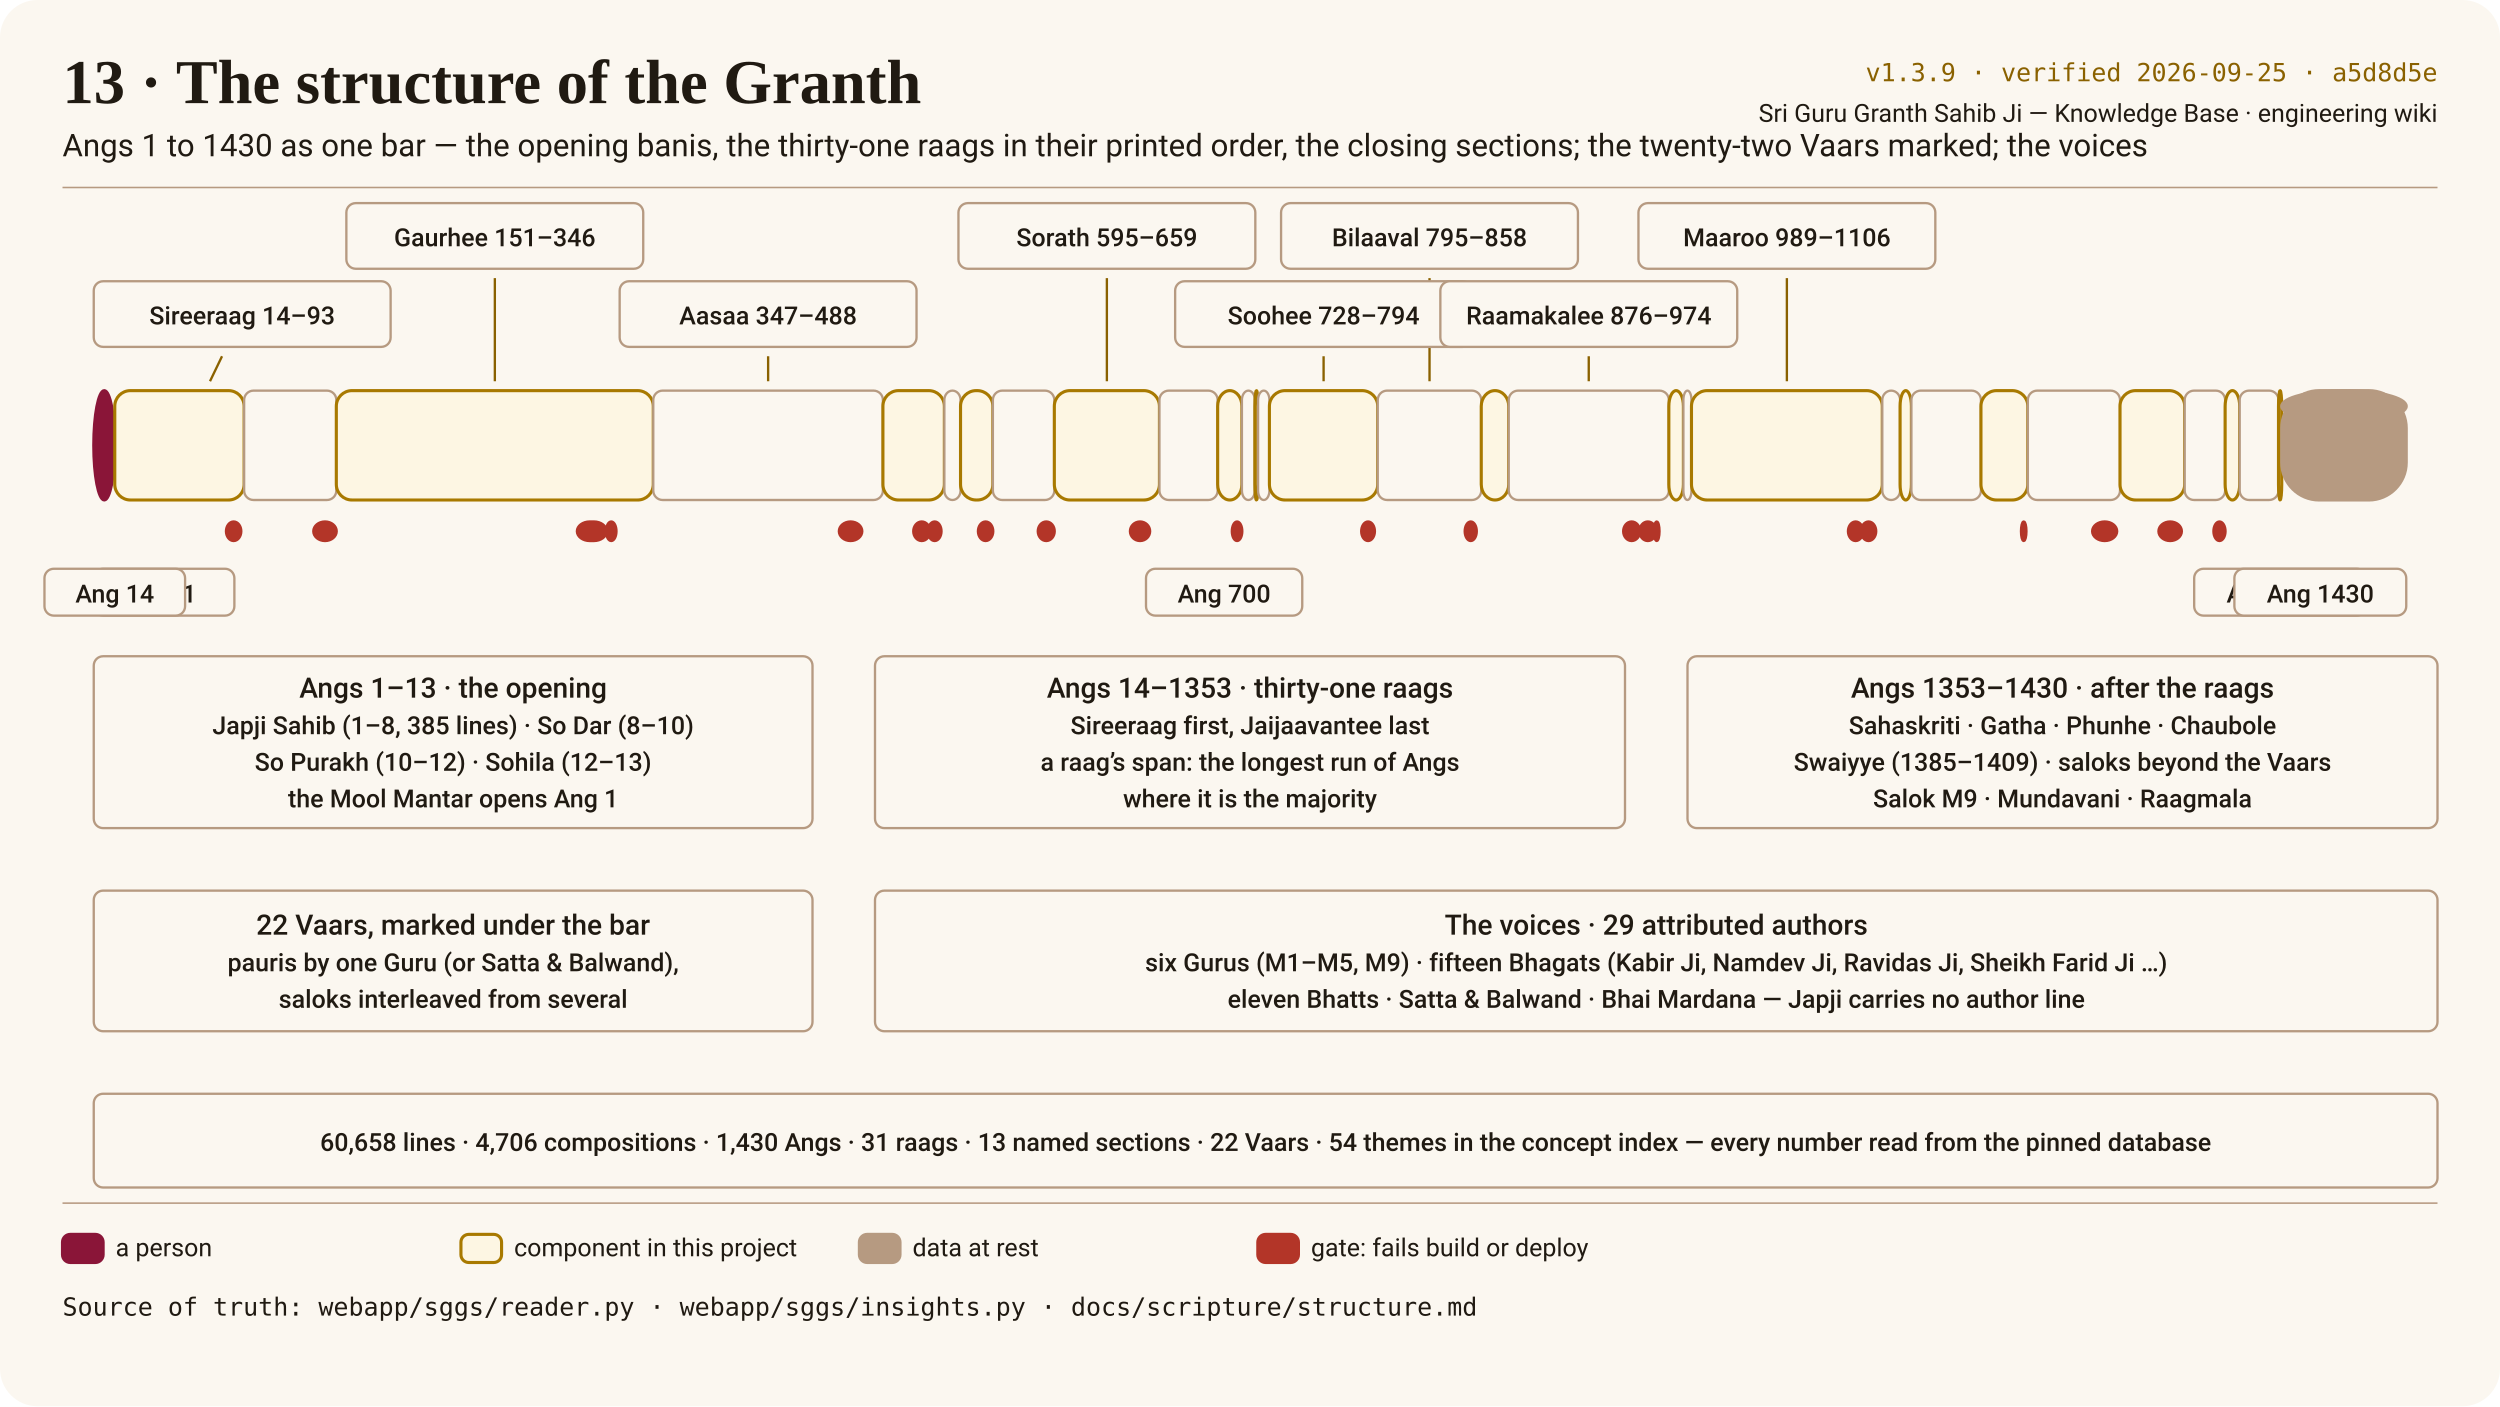
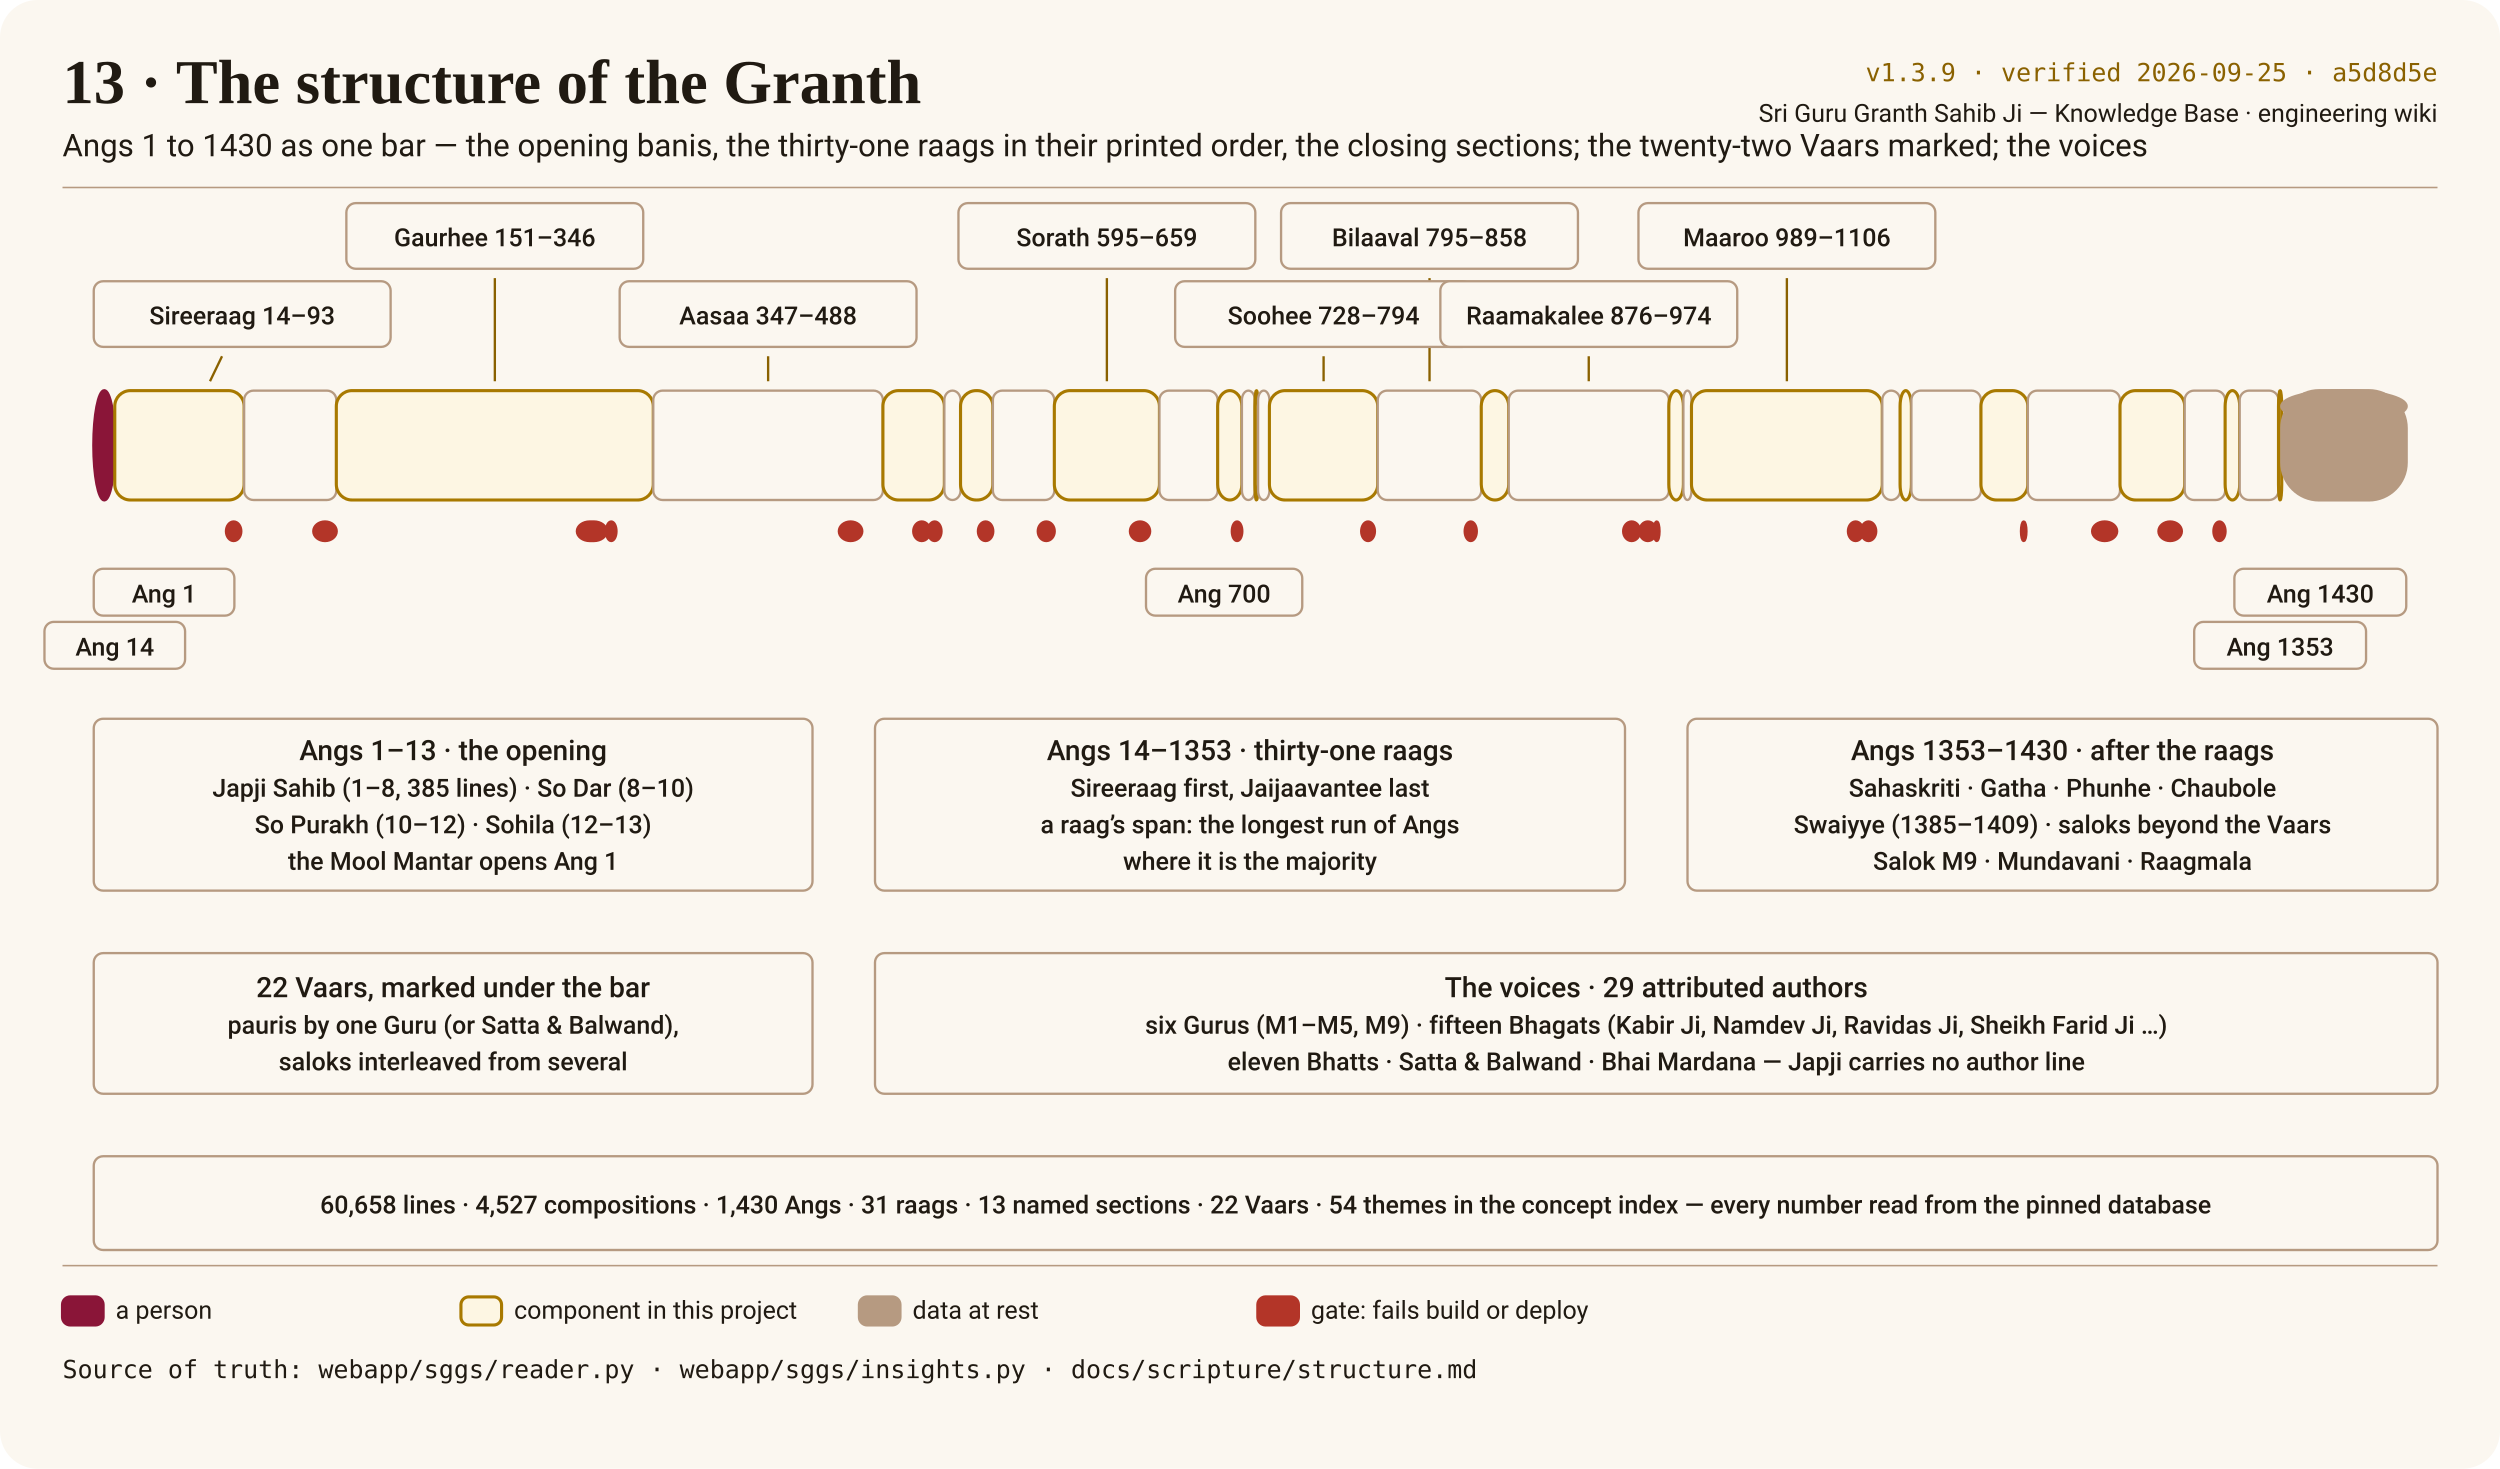
- <svg xmlns="http://www.w3.org/2000/svg" viewBox="0 0 1600 900" width="100%" role="img" aria-labelledby="pk-title-structure-of-the-granth pk-desc-structure-of-the-granth" class="poster-svg" data-poster="structure-of-the-granth">
+ <svg xmlns="http://www.w3.org/2000/svg" viewBox="0 0 1600 940" width="100%" role="img" aria-labelledby="pk-title-structure-of-the-granth pk-desc-structure-of-the-granth" class="poster-svg" data-poster="structure-of-the-granth">
  <defs>
    <marker id="pk-arrow" viewBox="0 0 12 12" refX="10" refY="6" markerWidth="9" markerHeight="9" orient="auto-start-reverse">
      <path d="M1 1 L11 6 L1 11 z" fill="var(--poster-accent-text, #8A6100)" />
    </marker>
  </defs>
  <style>
  .poster-svg { font-family: ui-sans-serif, system-ui, -apple-system, "Segoe UI", Roboto, Arial, sans-serif; }
  .pk-step.is-dim { opacity: 0.22; transition: opacity 240ms ease; }
  .pk-step.is-active rect, .pk-step.is-active ellipse { filter: drop-shadow(0 0 6px var(--poster-accent-fill, #FFBC0D)); }
  @media (prefers-reduced-motion: reduce) { .pk-step.is-dim { transition: none; } }
</style>
-   <rect x="0" y="0" width="1600" height="900" rx="24" fill="var(--poster-paper, #FBF7F0)" />
+   <rect x="0" y="0" width="1600" height="940" rx="24" fill="var(--poster-paper, #FBF7F0)" />
  <text x="40" y="66" font-family="&quot;Source Serif 4&quot;, Georgia, &quot;Times New Roman&quot;, serif" font-size="40" font-weight="600" fill="var(--poster-ink, #201A12)">13 · The structure of the Granth</text>
  <text x="40" y="100" font-family="ui-sans-serif, system-ui, -apple-system, &quot;Segoe UI&quot;, Roboto, Arial, sans-serif" font-size="20" fill="var(--poster-ink, #201A12)">Angs 1 to 1430 as one bar — the opening banis, the thirty-one raags in their printed order, the closing sections; the twenty-two Vaars marked; the voices</text>
  <text x="1560" y="52" text-anchor="end" font-family="ui-monospace, &quot;SF Mono&quot;, Menlo, Consolas, monospace" font-size="16" fill="var(--poster-accent-text, #8A6100)">v1.3.9 · verified 2026-09-25 · a5d8d5e</text>
  <text x="1560" y="78" text-anchor="end" font-family="ui-sans-serif, system-ui, -apple-system, &quot;Segoe UI&quot;, Roboto, Arial, sans-serif" font-size="16" fill="var(--poster-ink, #201A12)">Sri Guru Granth Sahib Ji — Knowledge Base · engineering wiki</text>
  <line x1="40" y1="120" x2="1560" y2="120" stroke="var(--poster-kraft, #B69A81)" stroke-width="1" />
  <g id="step-01" data-step="step-01" class="pk-step">
    <rect x="60" y="364" width="90" height="30" rx="6" fill="var(--poster-paper, #FBF7F0)" stroke="var(--poster-kraft, #B69A81)" stroke-width="1.5" />
    <text x="105" y="385.6" text-anchor="middle" font-family="ui-sans-serif, system-ui, -apple-system, &quot;Segoe UI&quot;, Roboto, Arial, sans-serif" font-size="16" font-weight="500" fill="var(--poster-ink, #201A12)">Ang 1</text>
-     <rect x="28.455" y="364" width="90" height="30" rx="6" fill="var(--poster-paper, #FBF7F0)" stroke="var(--poster-kraft, #B69A81)" stroke-width="1.5" />
-     <text x="73.455" y="385.6" text-anchor="middle" font-family="ui-sans-serif, system-ui, -apple-system, &quot;Segoe UI&quot;, Roboto, Arial, sans-serif" font-size="16" font-weight="500" fill="var(--poster-ink, #201A12)">Ang 14</text>
+     <rect x="28.455" y="398" width="90" height="30" rx="6" fill="var(--poster-paper, #FBF7F0)" stroke="var(--poster-kraft, #B69A81)" stroke-width="1.5" />
+     <text x="73.455" y="419.6" text-anchor="middle" font-family="ui-sans-serif, system-ui, -apple-system, &quot;Segoe UI&quot;, Roboto, Arial, sans-serif" font-size="16" font-weight="500" fill="var(--poster-ink, #201A12)">Ang 14</text>
    <rect x="733.441" y="364" width="100" height="30" rx="6" fill="var(--poster-paper, #FBF7F0)" stroke="var(--poster-kraft, #B69A81)" stroke-width="1.5" />
    <text x="783.441" y="385.6" text-anchor="middle" font-family="ui-sans-serif, system-ui, -apple-system, &quot;Segoe UI&quot;, Roboto, Arial, sans-serif" font-size="16" font-weight="500" fill="var(--poster-ink, #201A12)">Ang 700</text>
-     <rect x="1404.273" y="364" width="110" height="30" rx="6" fill="var(--poster-paper, #FBF7F0)" stroke="var(--poster-kraft, #B69A81)" stroke-width="1.5" />
-     <text x="1459.273" y="385.6" text-anchor="middle" font-family="ui-sans-serif, system-ui, -apple-system, &quot;Segoe UI&quot;, Roboto, Arial, sans-serif" font-size="16" font-weight="500" fill="var(--poster-ink, #201A12)">Ang 1353</text>
+     <rect x="1404.273" y="398" width="110" height="30" rx="6" fill="var(--poster-paper, #FBF7F0)" stroke="var(--poster-kraft, #B69A81)" stroke-width="1.5" />
+     <text x="1459.273" y="419.6" text-anchor="middle" font-family="ui-sans-serif, system-ui, -apple-system, &quot;Segoe UI&quot;, Roboto, Arial, sans-serif" font-size="16" font-weight="500" fill="var(--poster-ink, #201A12)">Ang 1353</text>
    <rect x="1430" y="364" width="110" height="30" rx="6" fill="var(--poster-paper, #FBF7F0)" stroke="var(--poster-kraft, #B69A81)" stroke-width="1.5" />
    <text x="1485" y="385.6" text-anchor="middle" font-family="ui-sans-serif, system-ui, -apple-system, &quot;Segoe UI&quot;, Roboto, Arial, sans-serif" font-size="16" font-weight="500" fill="var(--poster-ink, #201A12)">Ang 1430</text>
  </g>
  <g id="step-02" data-step="step-02" class="pk-step">
    <rect x="60" y="250" width="13.455" height="70" rx="40" fill="var(--poster-maroon, #8A1538)" stroke="var(--poster-maroon, #8A1538)" stroke-width="2" />
-     <rect x="60" y="420" width="460" height="110" rx="6" fill="var(--poster-paper, #FBF7F0)" stroke="var(--poster-kraft, #B69A81)" stroke-width="1.5" />
-     <text x="290" y="446.5" text-anchor="middle" font-family="ui-sans-serif, system-ui, -apple-system, &quot;Segoe UI&quot;, Roboto, Arial, sans-serif" font-size="18" font-weight="500" fill="var(--poster-ink, #201A12)">Angs 1–13 · the opening</text>
-     <text x="290" y="469.9" text-anchor="middle" font-family="ui-sans-serif, system-ui, -apple-system, &quot;Segoe UI&quot;, Roboto, Arial, sans-serif" font-size="16" font-weight="500" fill="var(--poster-ink, #201A12)">Japji Sahib (1–8, 385 lines) · So Dar (8–10)</text>
-     <text x="290" y="493.3" text-anchor="middle" font-family="ui-sans-serif, system-ui, -apple-system, &quot;Segoe UI&quot;, Roboto, Arial, sans-serif" font-size="16" font-weight="500" fill="var(--poster-ink, #201A12)">So Purakh (10–12) · Sohila (12–13)</text>
-     <text x="290" y="516.7" text-anchor="middle" font-family="ui-sans-serif, system-ui, -apple-system, &quot;Segoe UI&quot;, Roboto, Arial, sans-serif" font-size="16" font-weight="500" fill="var(--poster-ink, #201A12)">the Mool Mantar opens Ang 1</text>
+     <rect x="60" y="460" width="460" height="110" rx="6" fill="var(--poster-paper, #FBF7F0)" stroke="var(--poster-kraft, #B69A81)" stroke-width="1.5" />
+     <text x="290" y="486.5" text-anchor="middle" font-family="ui-sans-serif, system-ui, -apple-system, &quot;Segoe UI&quot;, Roboto, Arial, sans-serif" font-size="18" font-weight="500" fill="var(--poster-ink, #201A12)">Angs 1–13 · the opening</text>
+     <text x="290" y="509.9" text-anchor="middle" font-family="ui-sans-serif, system-ui, -apple-system, &quot;Segoe UI&quot;, Roboto, Arial, sans-serif" font-size="16" font-weight="500" fill="var(--poster-ink, #201A12)">Japji Sahib (1–8, 385 lines) · So Dar (8–10)</text>
+     <text x="290" y="533.3" text-anchor="middle" font-family="ui-sans-serif, system-ui, -apple-system, &quot;Segoe UI&quot;, Roboto, Arial, sans-serif" font-size="16" font-weight="500" fill="var(--poster-ink, #201A12)">So Purakh (10–12) · Sohila (12–13)</text>
+     <text x="290" y="556.7" text-anchor="middle" font-family="ui-sans-serif, system-ui, -apple-system, &quot;Segoe UI&quot;, Roboto, Arial, sans-serif" font-size="16" font-weight="500" fill="var(--poster-ink, #201A12)">the Mool Mantar opens Ang 1</text>
  </g>
  <g id="step-03" data-step="step-03" class="pk-step">
    <path d="M142.1 228.0 L134.4 244.0" fill="none" stroke="var(--poster-accent-text, #8A6100)" stroke-width="1.5" />
    <path d="M316.7 178.0 L316.7 244.0" fill="none" stroke="var(--poster-accent-text, #8A6100)" stroke-width="1.5" />
    <path d="M491.6 228.0 L491.6 244.0" fill="none" stroke="var(--poster-accent-text, #8A6100)" stroke-width="1.5" />
    <path d="M708.4 178.0 L708.4 244.0" fill="none" stroke="var(--poster-accent-text, #8A6100)" stroke-width="1.5" />
    <path d="M847.1 228.0 L847.1 244.0" fill="none" stroke="var(--poster-accent-text, #8A6100)" stroke-width="1.5" />
    <path d="M914.9 178.0 L914.9 244.0" fill="none" stroke="var(--poster-accent-text, #8A6100)" stroke-width="1.5" />
    <path d="M1016.8 228.0 L1016.8 244.0" fill="none" stroke="var(--poster-accent-text, #8A6100)" stroke-width="1.5" />
    <path d="M1143.6 178.0 L1143.6 244.0" fill="none" stroke="var(--poster-accent-text, #8A6100)" stroke-width="1.5" />
    <rect x="73.455" y="250" width="82.797" height="70" rx="10" fill="var(--poster-paper-warm, #FDF6E3)" stroke="var(--poster-accent, #A87900)" stroke-width="2" />
    <rect x="156.252" y="250" width="58.993" height="70" rx="6" fill="var(--poster-paper, #FBF7F0)" stroke="var(--poster-kraft, #B69A81)" stroke-width="1.5" />
    <rect x="215.245" y="250" width="202.853" height="70" rx="10" fill="var(--poster-paper-warm, #FDF6E3)" stroke="var(--poster-accent, #A87900)" stroke-width="2" />
    <rect x="418.098" y="250" width="146.965" height="70" rx="6" fill="var(--poster-paper, #FBF7F0)" stroke="var(--poster-kraft, #B69A81)" stroke-width="1.5" />
    <rect x="565.063" y="250" width="39.329" height="70" rx="10" fill="var(--poster-paper-warm, #FDF6E3)" stroke="var(--poster-accent, #A87900)" stroke-width="2" />
    <rect x="604.392" y="250" width="10.35" height="70" rx="6" fill="var(--poster-paper, #FBF7F0)" stroke="var(--poster-kraft, #B69A81)" stroke-width="1.5" />
    <rect x="614.741" y="250" width="20.699" height="70" rx="10" fill="var(--poster-paper-warm, #FDF6E3)" stroke="var(--poster-accent, #A87900)" stroke-width="2" />
    <rect x="635.441" y="250" width="39.329" height="70" rx="6" fill="var(--poster-paper, #FBF7F0)" stroke="var(--poster-kraft, #B69A81)" stroke-width="1.5" />
    <rect x="674.769" y="250" width="67.273" height="70" rx="10" fill="var(--poster-paper-warm, #FDF6E3)" stroke="var(--poster-accent, #A87900)" stroke-width="2" />
    <rect x="742.042" y="250" width="37.259" height="70" rx="6" fill="var(--poster-paper, #FBF7F0)" stroke="var(--poster-kraft, #B69A81)" stroke-width="1.5" />
    <rect x="779.301" y="250" width="15.524" height="70" rx="10" fill="var(--poster-paper-warm, #FDF6E3)" stroke="var(--poster-accent, #A87900)" stroke-width="2" />
    <rect x="794.825" y="250" width="8.28" height="70" rx="6" fill="var(--poster-paper, #FBF7F0)" stroke="var(--poster-kraft, #B69A81)" stroke-width="1.5" />
    <rect x="803.105" y="250" width="2.07" height="70" rx="10" fill="var(--poster-paper-warm, #FDF6E3)" stroke="var(--poster-accent, #A87900)" stroke-width="2" />
    <rect x="805.175" y="250" width="7.245" height="70" rx="6" fill="var(--poster-paper, #FBF7F0)" stroke="var(--poster-kraft, #B69A81)" stroke-width="1.5" />
    <rect x="812.42" y="250" width="69.343" height="70" rx="10" fill="var(--poster-paper-warm, #FDF6E3)" stroke="var(--poster-accent, #A87900)" stroke-width="2" />
    <rect x="881.762" y="250" width="66.238" height="70" rx="6" fill="var(--poster-paper, #FBF7F0)" stroke="var(--poster-kraft, #B69A81)" stroke-width="1.5" />
    <rect x="948" y="250" width="17.594" height="70" rx="10" fill="var(--poster-paper-warm, #FDF6E3)" stroke="var(--poster-accent, #A87900)" stroke-width="2" />
    <rect x="965.594" y="250" width="102.462" height="70" rx="6" fill="var(--poster-paper, #FBF7F0)" stroke="var(--poster-kraft, #B69A81)" stroke-width="1.5" />
    <rect x="1068.056" y="250" width="9.315" height="70" rx="10" fill="var(--poster-paper-warm, #FDF6E3)" stroke="var(--poster-accent, #A87900)" stroke-width="2" />
    <rect x="1077.371" y="250" width="5.175" height="70" rx="6" fill="var(--poster-paper, #FBF7F0)" stroke="var(--poster-kraft, #B69A81)" stroke-width="1.5" />
    <rect x="1082.545" y="250" width="122.126" height="70" rx="10" fill="var(--poster-paper-warm, #FDF6E3)" stroke="var(--poster-accent, #A87900)" stroke-width="2" />
    <rect x="1204.671" y="250" width="11.385" height="70" rx="6" fill="var(--poster-paper, #FBF7F0)" stroke="var(--poster-kraft, #B69A81)" stroke-width="1.5" />
    <rect x="1216.056" y="250" width="7.245" height="70" rx="10" fill="var(--poster-paper-warm, #FDF6E3)" stroke="var(--poster-accent, #A87900)" stroke-width="2" />
    <rect x="1223.301" y="250" width="44.503" height="70" rx="6" fill="var(--poster-paper, #FBF7F0)" stroke="var(--poster-kraft, #B69A81)" stroke-width="1.5" />
    <rect x="1267.804" y="250" width="30.014" height="70" rx="10" fill="var(--poster-paper-warm, #FDF6E3)" stroke="var(--poster-accent, #A87900)" stroke-width="2" />
    <rect x="1297.818" y="250" width="58.993" height="70" rx="6" fill="var(--poster-paper, #FBF7F0)" stroke="var(--poster-kraft, #B69A81)" stroke-width="1.5" />
    <rect x="1356.811" y="250" width="41.399" height="70" rx="10" fill="var(--poster-paper-warm, #FDF6E3)" stroke="var(--poster-accent, #A87900)" stroke-width="2" />
    <rect x="1398.21" y="250" width="25.874" height="70" rx="6" fill="var(--poster-paper, #FBF7F0)" stroke="var(--poster-kraft, #B69A81)" stroke-width="1.5" />
    <rect x="1424.084" y="250" width="9.315" height="70" rx="10" fill="var(--poster-paper-warm, #FDF6E3)" stroke="var(--poster-accent, #A87900)" stroke-width="2" />
    <rect x="1433.399" y="250" width="24.839" height="70" rx="6" fill="var(--poster-paper, #FBF7F0)" stroke="var(--poster-kraft, #B69A81)" stroke-width="1.5" />
    <rect x="1458.238" y="250" width="2.07" height="70" rx="10" fill="var(--poster-paper-warm, #FDF6E3)" stroke="var(--poster-accent, #A87900)" stroke-width="2" />
    <rect x="60" y="180" width="190" height="42" rx="6" fill="var(--poster-paper, #FBF7F0)" stroke="var(--poster-kraft, #B69A81)" stroke-width="1.5" />
    <text x="155" y="207.6" text-anchor="middle" font-family="ui-sans-serif, system-ui, -apple-system, &quot;Segoe UI&quot;, Roboto, Arial, sans-serif" font-size="16" font-weight="500" fill="var(--poster-ink, #201A12)">Sireeraag 14–93</text>
    <rect x="221.671" y="130" width="190" height="42" rx="6" fill="var(--poster-paper, #FBF7F0)" stroke="var(--poster-kraft, #B69A81)" stroke-width="1.5" />
    <text x="316.671" y="157.6" text-anchor="middle" font-family="ui-sans-serif, system-ui, -apple-system, &quot;Segoe UI&quot;, Roboto, Arial, sans-serif" font-size="16" font-weight="500" fill="var(--poster-ink, #201A12)">Gaurhee 151–346</text>
    <rect x="396.58" y="180" width="190" height="42" rx="6" fill="var(--poster-paper, #FBF7F0)" stroke="var(--poster-kraft, #B69A81)" stroke-width="1.5" />
    <text x="491.58" y="207.6" text-anchor="middle" font-family="ui-sans-serif, system-ui, -apple-system, &quot;Segoe UI&quot;, Roboto, Arial, sans-serif" font-size="16" font-weight="500" fill="var(--poster-ink, #201A12)">Aasaa 347–488</text>
    <rect x="613.406" y="130" width="190" height="42" rx="6" fill="var(--poster-paper, #FBF7F0)" stroke="var(--poster-kraft, #B69A81)" stroke-width="1.5" />
    <text x="708.406" y="157.6" text-anchor="middle" font-family="ui-sans-serif, system-ui, -apple-system, &quot;Segoe UI&quot;, Roboto, Arial, sans-serif" font-size="16" font-weight="500" fill="var(--poster-ink, #201A12)">Sorath 595–659</text>
    <rect x="752.091" y="180" width="190" height="42" rx="6" fill="var(--poster-paper, #FBF7F0)" stroke="var(--poster-kraft, #B69A81)" stroke-width="1.5" />
    <text x="847.091" y="207.6" text-anchor="middle" font-family="ui-sans-serif, system-ui, -apple-system, &quot;Segoe UI&quot;, Roboto, Arial, sans-serif" font-size="16" font-weight="500" fill="var(--poster-ink, #201A12)">Soohee 728–794</text>
    <rect x="819.881" y="130" width="190" height="42" rx="6" fill="var(--poster-paper, #FBF7F0)" stroke="var(--poster-kraft, #B69A81)" stroke-width="1.5" />
    <text x="914.881" y="157.6" text-anchor="middle" font-family="ui-sans-serif, system-ui, -apple-system, &quot;Segoe UI&quot;, Roboto, Arial, sans-serif" font-size="16" font-weight="500" fill="var(--poster-ink, #201A12)">Bilaaval 795–858</text>
    <rect x="921.825" y="180" width="190" height="42" rx="6" fill="var(--poster-paper, #FBF7F0)" stroke="var(--poster-kraft, #B69A81)" stroke-width="1.5" />
    <text x="1016.825" y="207.6" text-anchor="middle" font-family="ui-sans-serif, system-ui, -apple-system, &quot;Segoe UI&quot;, Roboto, Arial, sans-serif" font-size="16" font-weight="500" fill="var(--poster-ink, #201A12)">Raamakalee 876–974</text>
    <rect x="1048.608" y="130" width="190" height="42" rx="6" fill="var(--poster-paper, #FBF7F0)" stroke="var(--poster-kraft, #B69A81)" stroke-width="1.5" />
    <text x="1143.608" y="157.6" text-anchor="middle" font-family="ui-sans-serif, system-ui, -apple-system, &quot;Segoe UI&quot;, Roboto, Arial, sans-serif" font-size="16" font-weight="500" fill="var(--poster-ink, #201A12)">Maaroo 989–1106</text>
-     <rect x="560" y="420" width="480" height="110" rx="6" fill="var(--poster-paper, #FBF7F0)" stroke="var(--poster-kraft, #B69A81)" stroke-width="1.5" />
-     <text x="800" y="446.5" text-anchor="middle" font-family="ui-sans-serif, system-ui, -apple-system, &quot;Segoe UI&quot;, Roboto, Arial, sans-serif" font-size="18" font-weight="500" fill="var(--poster-ink, #201A12)">Angs 14–1353 · thirty-one raags</text>
-     <text x="800" y="469.9" text-anchor="middle" font-family="ui-sans-serif, system-ui, -apple-system, &quot;Segoe UI&quot;, Roboto, Arial, sans-serif" font-size="16" font-weight="500" fill="var(--poster-ink, #201A12)">Sireeraag first, Jaijaavantee last</text>
-     <text x="800" y="493.3" text-anchor="middle" font-family="ui-sans-serif, system-ui, -apple-system, &quot;Segoe UI&quot;, Roboto, Arial, sans-serif" font-size="16" font-weight="500" fill="var(--poster-ink, #201A12)">a raag’s span: the longest run of Angs</text>
-     <text x="800" y="516.7" text-anchor="middle" font-family="ui-sans-serif, system-ui, -apple-system, &quot;Segoe UI&quot;, Roboto, Arial, sans-serif" font-size="16" font-weight="500" fill="var(--poster-ink, #201A12)">where it is the majority</text>
+     <rect x="560" y="460" width="480" height="110" rx="6" fill="var(--poster-paper, #FBF7F0)" stroke="var(--poster-kraft, #B69A81)" stroke-width="1.5" />
+     <text x="800" y="486.5" text-anchor="middle" font-family="ui-sans-serif, system-ui, -apple-system, &quot;Segoe UI&quot;, Roboto, Arial, sans-serif" font-size="18" font-weight="500" fill="var(--poster-ink, #201A12)">Angs 14–1353 · thirty-one raags</text>
+     <text x="800" y="509.9" text-anchor="middle" font-family="ui-sans-serif, system-ui, -apple-system, &quot;Segoe UI&quot;, Roboto, Arial, sans-serif" font-size="16" font-weight="500" fill="var(--poster-ink, #201A12)">Sireeraag first, Jaijaavantee last</text>
+     <text x="800" y="533.3" text-anchor="middle" font-family="ui-sans-serif, system-ui, -apple-system, &quot;Segoe UI&quot;, Roboto, Arial, sans-serif" font-size="16" font-weight="500" fill="var(--poster-ink, #201A12)">a raag’s span: the longest run of Angs</text>
+     <text x="800" y="556.7" text-anchor="middle" font-family="ui-sans-serif, system-ui, -apple-system, &quot;Segoe UI&quot;, Roboto, Arial, sans-serif" font-size="16" font-weight="500" fill="var(--poster-ink, #201A12)">where it is the majority</text>
  </g>
  <g id="step-04" data-step="step-04" class="pk-step">
    <rect x="1460.308" y="250" width="79.692" height="70" rx="24" fill="var(--poster-kraft, #B69A81)" stroke="var(--poster-kraft, #B69A81)" stroke-width="2" />
    <ellipse cx="1500.154" cy="260" rx="39.846" ry="10" fill="var(--poster-kraft, #B69A81)" stroke="var(--poster-kraft, #B69A81)" stroke-width="2" />
-     <rect x="1080" y="420" width="480" height="110" rx="6" fill="var(--poster-paper, #FBF7F0)" stroke="var(--poster-kraft, #B69A81)" stroke-width="1.5" />
-     <text x="1320" y="446.5" text-anchor="middle" font-family="ui-sans-serif, system-ui, -apple-system, &quot;Segoe UI&quot;, Roboto, Arial, sans-serif" font-size="18" font-weight="500" fill="var(--poster-ink, #201A12)">Angs 1353–1430 · after the raags</text>
-     <text x="1320" y="469.9" text-anchor="middle" font-family="ui-sans-serif, system-ui, -apple-system, &quot;Segoe UI&quot;, Roboto, Arial, sans-serif" font-size="16" font-weight="500" fill="var(--poster-ink, #201A12)">Sahaskriti · Gatha · Phunhe · Chaubole</text>
-     <text x="1320" y="493.3" text-anchor="middle" font-family="ui-sans-serif, system-ui, -apple-system, &quot;Segoe UI&quot;, Roboto, Arial, sans-serif" font-size="16" font-weight="500" fill="var(--poster-ink, #201A12)">Swaiyye (1385–1409) · saloks beyond the Vaars</text>
-     <text x="1320" y="516.7" text-anchor="middle" font-family="ui-sans-serif, system-ui, -apple-system, &quot;Segoe UI&quot;, Roboto, Arial, sans-serif" font-size="16" font-weight="500" fill="var(--poster-ink, #201A12)">Salok M9 · Mundavani · Raagmala</text>
+     <rect x="1080" y="460" width="480" height="110" rx="6" fill="var(--poster-paper, #FBF7F0)" stroke="var(--poster-kraft, #B69A81)" stroke-width="1.5" />
+     <text x="1320" y="486.5" text-anchor="middle" font-family="ui-sans-serif, system-ui, -apple-system, &quot;Segoe UI&quot;, Roboto, Arial, sans-serif" font-size="18" font-weight="500" fill="var(--poster-ink, #201A12)">Angs 1353–1430 · after the raags</text>
+     <text x="1320" y="509.9" text-anchor="middle" font-family="ui-sans-serif, system-ui, -apple-system, &quot;Segoe UI&quot;, Roboto, Arial, sans-serif" font-size="16" font-weight="500" fill="var(--poster-ink, #201A12)">Sahaskriti · Gatha · Phunhe · Chaubole</text>
+     <text x="1320" y="533.3" text-anchor="middle" font-family="ui-sans-serif, system-ui, -apple-system, &quot;Segoe UI&quot;, Roboto, Arial, sans-serif" font-size="16" font-weight="500" fill="var(--poster-ink, #201A12)">Swaiyye (1385–1409) · saloks beyond the Vaars</text>
+     <text x="1320" y="556.7" text-anchor="middle" font-family="ui-sans-serif, system-ui, -apple-system, &quot;Segoe UI&quot;, Roboto, Arial, sans-serif" font-size="16" font-weight="500" fill="var(--poster-ink, #201A12)">Salok M9 · Mundavani · Raagmala</text>
  </g>
  <g id="step-05" data-step="step-05" class="pk-step">
    <rect x="144.867" y="334" width="9.315" height="12" rx="8" fill="var(--poster-negative, #B33528)" stroke="var(--poster-negative, #B33528)" stroke-width="2" />
    <rect x="200.755" y="334" width="14.49" height="12" rx="8" fill="var(--poster-negative, #B33528)" stroke="var(--poster-negative, #B33528)" stroke-width="2" />
    <rect x="369.455" y="334" width="18.629" height="12" rx="8" fill="var(--poster-negative, #B33528)" stroke="var(--poster-negative, #B33528)" stroke-width="2" />
    <rect x="388.084" y="334" width="6.21" height="12" rx="8" fill="var(--poster-negative, #B33528)" stroke="var(--poster-negative, #B33528)" stroke-width="2" />
    <rect x="537.119" y="334" width="14.49" height="12" rx="8" fill="var(--poster-negative, #B33528)" stroke="var(--poster-negative, #B33528)" stroke-width="2" />
    <rect x="584.727" y="334" width="10.35" height="12" rx="8" fill="var(--poster-negative, #B33528)" stroke="var(--poster-negative, #B33528)" stroke-width="2" />
    <rect x="594.042" y="334" width="8.28" height="12" rx="8" fill="var(--poster-negative, #B33528)" stroke="var(--poster-negative, #B33528)" stroke-width="2" />
    <rect x="626.126" y="334" width="9.315" height="12" rx="8" fill="var(--poster-negative, #B33528)" stroke="var(--poster-negative, #B33528)" stroke-width="2" />
    <rect x="664.42" y="334" width="10.35" height="12" rx="8" fill="var(--poster-negative, #B33528)" stroke="var(--poster-negative, #B33528)" stroke-width="2" />
    <rect x="723.413" y="334" width="12.42" height="12" rx="8" fill="var(--poster-negative, #B33528)" stroke="var(--poster-negative, #B33528)" stroke-width="2" />
    <rect x="788.615" y="334" width="6.21" height="12" rx="8" fill="var(--poster-negative, #B33528)" stroke="var(--poster-negative, #B33528)" stroke-width="2" />
    <rect x="871.413" y="334" width="8.28" height="12" rx="8" fill="var(--poster-negative, #B33528)" stroke="var(--poster-negative, #B33528)" stroke-width="2" />
    <rect x="937.65" y="334" width="7.245" height="12" rx="8" fill="var(--poster-negative, #B33528)" stroke="var(--poster-negative, #B33528)" stroke-width="2" />
    <rect x="1039.077" y="334" width="10.35" height="12" rx="8" fill="var(--poster-negative, #B33528)" stroke="var(--poster-negative, #B33528)" stroke-width="2" />
    <rect x="1049.427" y="334" width="10.35" height="12" rx="8" fill="var(--poster-negative, #B33528)" stroke="var(--poster-negative, #B33528)" stroke-width="2" />
    <rect x="1058.741" y="334" width="3.105" height="12" rx="8" fill="var(--poster-negative, #B33528)" stroke="var(--poster-negative, #B33528)" stroke-width="2" />
    <rect x="1182.937" y="334" width="9.315" height="12" rx="8" fill="var(--poster-negative, #B33528)" stroke="var(--poster-negative, #B33528)" stroke-width="2" />
    <rect x="1191.217" y="334" width="9.315" height="12" rx="8" fill="var(--poster-negative, #B33528)" stroke="var(--poster-negative, #B33528)" stroke-width="2" />
    <rect x="1293.678" y="334" width="3" height="12" rx="8" fill="var(--poster-negative, #B33528)" stroke="var(--poster-negative, #B33528)" stroke-width="2" />
    <rect x="1339.217" y="334" width="15.524" height="12" rx="8" fill="var(--poster-negative, #B33528)" stroke="var(--poster-negative, #B33528)" stroke-width="2" />
    <rect x="1381.65" y="334" width="14.49" height="12" rx="8" fill="var(--poster-negative, #B33528)" stroke="var(--poster-negative, #B33528)" stroke-width="2" />
    <rect x="1416.839" y="334" width="7.245" height="12" rx="8" fill="var(--poster-negative, #B33528)" stroke="var(--poster-negative, #B33528)" stroke-width="2" />
-     <rect x="60" y="570" width="460" height="90" rx="6" fill="var(--poster-paper, #FBF7F0)" stroke="var(--poster-kraft, #B69A81)" stroke-width="1.5" />
-     <text x="290" y="598.2" text-anchor="middle" font-family="ui-sans-serif, system-ui, -apple-system, &quot;Segoe UI&quot;, Roboto, Arial, sans-serif" font-size="18" font-weight="500" fill="var(--poster-ink, #201A12)">22 Vaars, marked under the bar</text>
-     <text x="290" y="621.6" text-anchor="middle" font-family="ui-sans-serif, system-ui, -apple-system, &quot;Segoe UI&quot;, Roboto, Arial, sans-serif" font-size="16" font-weight="500" fill="var(--poster-ink, #201A12)">pauris by one Guru (or Satta &amp; Balwand),</text>
-     <text x="290" y="645.0" text-anchor="middle" font-family="ui-sans-serif, system-ui, -apple-system, &quot;Segoe UI&quot;, Roboto, Arial, sans-serif" font-size="16" font-weight="500" fill="var(--poster-ink, #201A12)">saloks interleaved from several</text>
+     <rect x="60" y="610" width="460" height="90" rx="6" fill="var(--poster-paper, #FBF7F0)" stroke="var(--poster-kraft, #B69A81)" stroke-width="1.5" />
+     <text x="290" y="638.2" text-anchor="middle" font-family="ui-sans-serif, system-ui, -apple-system, &quot;Segoe UI&quot;, Roboto, Arial, sans-serif" font-size="18" font-weight="500" fill="var(--poster-ink, #201A12)">22 Vaars, marked under the bar</text>
+     <text x="290" y="661.6" text-anchor="middle" font-family="ui-sans-serif, system-ui, -apple-system, &quot;Segoe UI&quot;, Roboto, Arial, sans-serif" font-size="16" font-weight="500" fill="var(--poster-ink, #201A12)">pauris by one Guru (or Satta &amp; Balwand),</text>
+     <text x="290" y="685.0" text-anchor="middle" font-family="ui-sans-serif, system-ui, -apple-system, &quot;Segoe UI&quot;, Roboto, Arial, sans-serif" font-size="16" font-weight="500" fill="var(--poster-ink, #201A12)">saloks interleaved from several</text>
  </g>
  <g id="step-06" data-step="step-06" class="pk-step">
-     <rect x="560" y="570" width="1000" height="90" rx="6" fill="var(--poster-paper, #FBF7F0)" stroke="var(--poster-kraft, #B69A81)" stroke-width="1.5" />
-     <text x="1060" y="598.2" text-anchor="middle" font-family="ui-sans-serif, system-ui, -apple-system, &quot;Segoe UI&quot;, Roboto, Arial, sans-serif" font-size="18" font-weight="500" fill="var(--poster-ink, #201A12)">The voices · 29 attributed authors</text>
-     <text x="1060" y="621.6" text-anchor="middle" font-family="ui-sans-serif, system-ui, -apple-system, &quot;Segoe UI&quot;, Roboto, Arial, sans-serif" font-size="16" font-weight="500" fill="var(--poster-ink, #201A12)">six Gurus (M1–M5, M9) · fifteen Bhagats (Kabir Ji, Namdev Ji, Ravidas Ji, Sheikh Farid Ji …)</text>
-     <text x="1060" y="645.0" text-anchor="middle" font-family="ui-sans-serif, system-ui, -apple-system, &quot;Segoe UI&quot;, Roboto, Arial, sans-serif" font-size="16" font-weight="500" fill="var(--poster-ink, #201A12)">eleven Bhatts · Satta &amp; Balwand · Bhai Mardana — Japji carries no author line</text>
-     <rect x="60" y="700" width="1500" height="60" rx="6" fill="var(--poster-paper, #FBF7F0)" stroke="var(--poster-kraft, #B69A81)" stroke-width="1.5" />
-     <text x="810" y="736.6" text-anchor="middle" font-family="ui-sans-serif, system-ui, -apple-system, &quot;Segoe UI&quot;, Roboto, Arial, sans-serif" font-size="16" font-weight="500" fill="var(--poster-ink, #201A12)">60,658 lines · 4,706 compositions · 1,430 Angs · 31 raags · 13 named sections · 22 Vaars · 54 themes in the concept index — every number read from the pinned database</text>
+     <rect x="560" y="610" width="1000" height="90" rx="6" fill="var(--poster-paper, #FBF7F0)" stroke="var(--poster-kraft, #B69A81)" stroke-width="1.5" />
+     <text x="1060" y="638.2" text-anchor="middle" font-family="ui-sans-serif, system-ui, -apple-system, &quot;Segoe UI&quot;, Roboto, Arial, sans-serif" font-size="18" font-weight="500" fill="var(--poster-ink, #201A12)">The voices · 29 attributed authors</text>
+     <text x="1060" y="661.6" text-anchor="middle" font-family="ui-sans-serif, system-ui, -apple-system, &quot;Segoe UI&quot;, Roboto, Arial, sans-serif" font-size="16" font-weight="500" fill="var(--poster-ink, #201A12)">six Gurus (M1–M5, M9) · fifteen Bhagats (Kabir Ji, Namdev Ji, Ravidas Ji, Sheikh Farid Ji …)</text>
+     <text x="1060" y="685.0" text-anchor="middle" font-family="ui-sans-serif, system-ui, -apple-system, &quot;Segoe UI&quot;, Roboto, Arial, sans-serif" font-size="16" font-weight="500" fill="var(--poster-ink, #201A12)">eleven Bhatts · Satta &amp; Balwand · Bhai Mardana — Japji carries no author line</text>
+     <rect x="60" y="740" width="1500" height="60" rx="6" fill="var(--poster-paper, #FBF7F0)" stroke="var(--poster-kraft, #B69A81)" stroke-width="1.5" />
+     <text x="810" y="776.6" text-anchor="middle" font-family="ui-sans-serif, system-ui, -apple-system, &quot;Segoe UI&quot;, Roboto, Arial, sans-serif" font-size="16" font-weight="500" fill="var(--poster-ink, #201A12)">60,658 lines · 4,527 compositions · 1,430 Angs · 31 raags · 13 named sections · 22 Vaars · 54 themes in the concept index — every number read from the pinned database</text>
  </g>
-   <line x1="40" y1="770" x2="1560" y2="770" stroke="var(--poster-kraft, #B69A81)" stroke-width="1" />
-   <rect x="40" y="790" width="26" height="18" rx="5" fill="var(--poster-maroon, #8A1538)" stroke="var(--poster-maroon, #8A1538)" stroke-width="2" />
-   <text x="74" y="804" font-family="ui-sans-serif, system-ui, -apple-system, &quot;Segoe UI&quot;, Roboto, Arial, sans-serif" font-size="16" fill="var(--poster-ink, #201A12)">a person</text>
-   <rect x="295" y="790" width="26" height="18" rx="5" fill="var(--poster-paper-warm, #FDF6E3)" stroke="var(--poster-accent, #A87900)" stroke-width="2" />
-   <text x="329" y="804" font-family="ui-sans-serif, system-ui, -apple-system, &quot;Segoe UI&quot;, Roboto, Arial, sans-serif" font-size="16" fill="var(--poster-ink, #201A12)">component in this project</text>
-   <rect x="550" y="790" width="26" height="18" rx="5" fill="var(--poster-kraft, #B69A81)" stroke="var(--poster-kraft, #B69A81)" stroke-width="2" />
-   <text x="584" y="804" font-family="ui-sans-serif, system-ui, -apple-system, &quot;Segoe UI&quot;, Roboto, Arial, sans-serif" font-size="16" fill="var(--poster-ink, #201A12)">data at rest</text>
-   <rect x="805" y="790" width="26" height="18" rx="5" fill="var(--poster-negative, #B33528)" stroke="var(--poster-negative, #B33528)" stroke-width="2" />
-   <text x="839" y="804" font-family="ui-sans-serif, system-ui, -apple-system, &quot;Segoe UI&quot;, Roboto, Arial, sans-serif" font-size="16" fill="var(--poster-ink, #201A12)">gate: fails build or deploy</text>
-   <text x="40" y="842" font-family="ui-monospace, &quot;SF Mono&quot;, Menlo, Consolas, monospace" font-size="16" fill="var(--poster-ink, #201A12)">Source of truth: webapp/sggs/reader.py · webapp/sggs/insights.py · docs/scripture/structure.md</text>
+   <line x1="40" y1="810" x2="1560" y2="810" stroke="var(--poster-kraft, #B69A81)" stroke-width="1" />
+   <rect x="40" y="830" width="26" height="18" rx="5" fill="var(--poster-maroon, #8A1538)" stroke="var(--poster-maroon, #8A1538)" stroke-width="2" />
+   <text x="74" y="844" font-family="ui-sans-serif, system-ui, -apple-system, &quot;Segoe UI&quot;, Roboto, Arial, sans-serif" font-size="16" fill="var(--poster-ink, #201A12)">a person</text>
+   <rect x="295" y="830" width="26" height="18" rx="5" fill="var(--poster-paper-warm, #FDF6E3)" stroke="var(--poster-accent, #A87900)" stroke-width="2" />
+   <text x="329" y="844" font-family="ui-sans-serif, system-ui, -apple-system, &quot;Segoe UI&quot;, Roboto, Arial, sans-serif" font-size="16" fill="var(--poster-ink, #201A12)">component in this project</text>
+   <rect x="550" y="830" width="26" height="18" rx="5" fill="var(--poster-kraft, #B69A81)" stroke="var(--poster-kraft, #B69A81)" stroke-width="2" />
+   <text x="584" y="844" font-family="ui-sans-serif, system-ui, -apple-system, &quot;Segoe UI&quot;, Roboto, Arial, sans-serif" font-size="16" fill="var(--poster-ink, #201A12)">data at rest</text>
+   <rect x="805" y="830" width="26" height="18" rx="5" fill="var(--poster-negative, #B33528)" stroke="var(--poster-negative, #B33528)" stroke-width="2" />
+   <text x="839" y="844" font-family="ui-sans-serif, system-ui, -apple-system, &quot;Segoe UI&quot;, Roboto, Arial, sans-serif" font-size="16" fill="var(--poster-ink, #201A12)">gate: fails build or deploy</text>
+   <text x="40" y="882" font-family="ui-monospace, &quot;SF Mono&quot;, Menlo, Consolas, monospace" font-size="16" fill="var(--poster-ink, #201A12)">Source of truth: webapp/sggs/reader.py · webapp/sggs/insights.py · docs/scripture/structure.md</text>
</svg>
